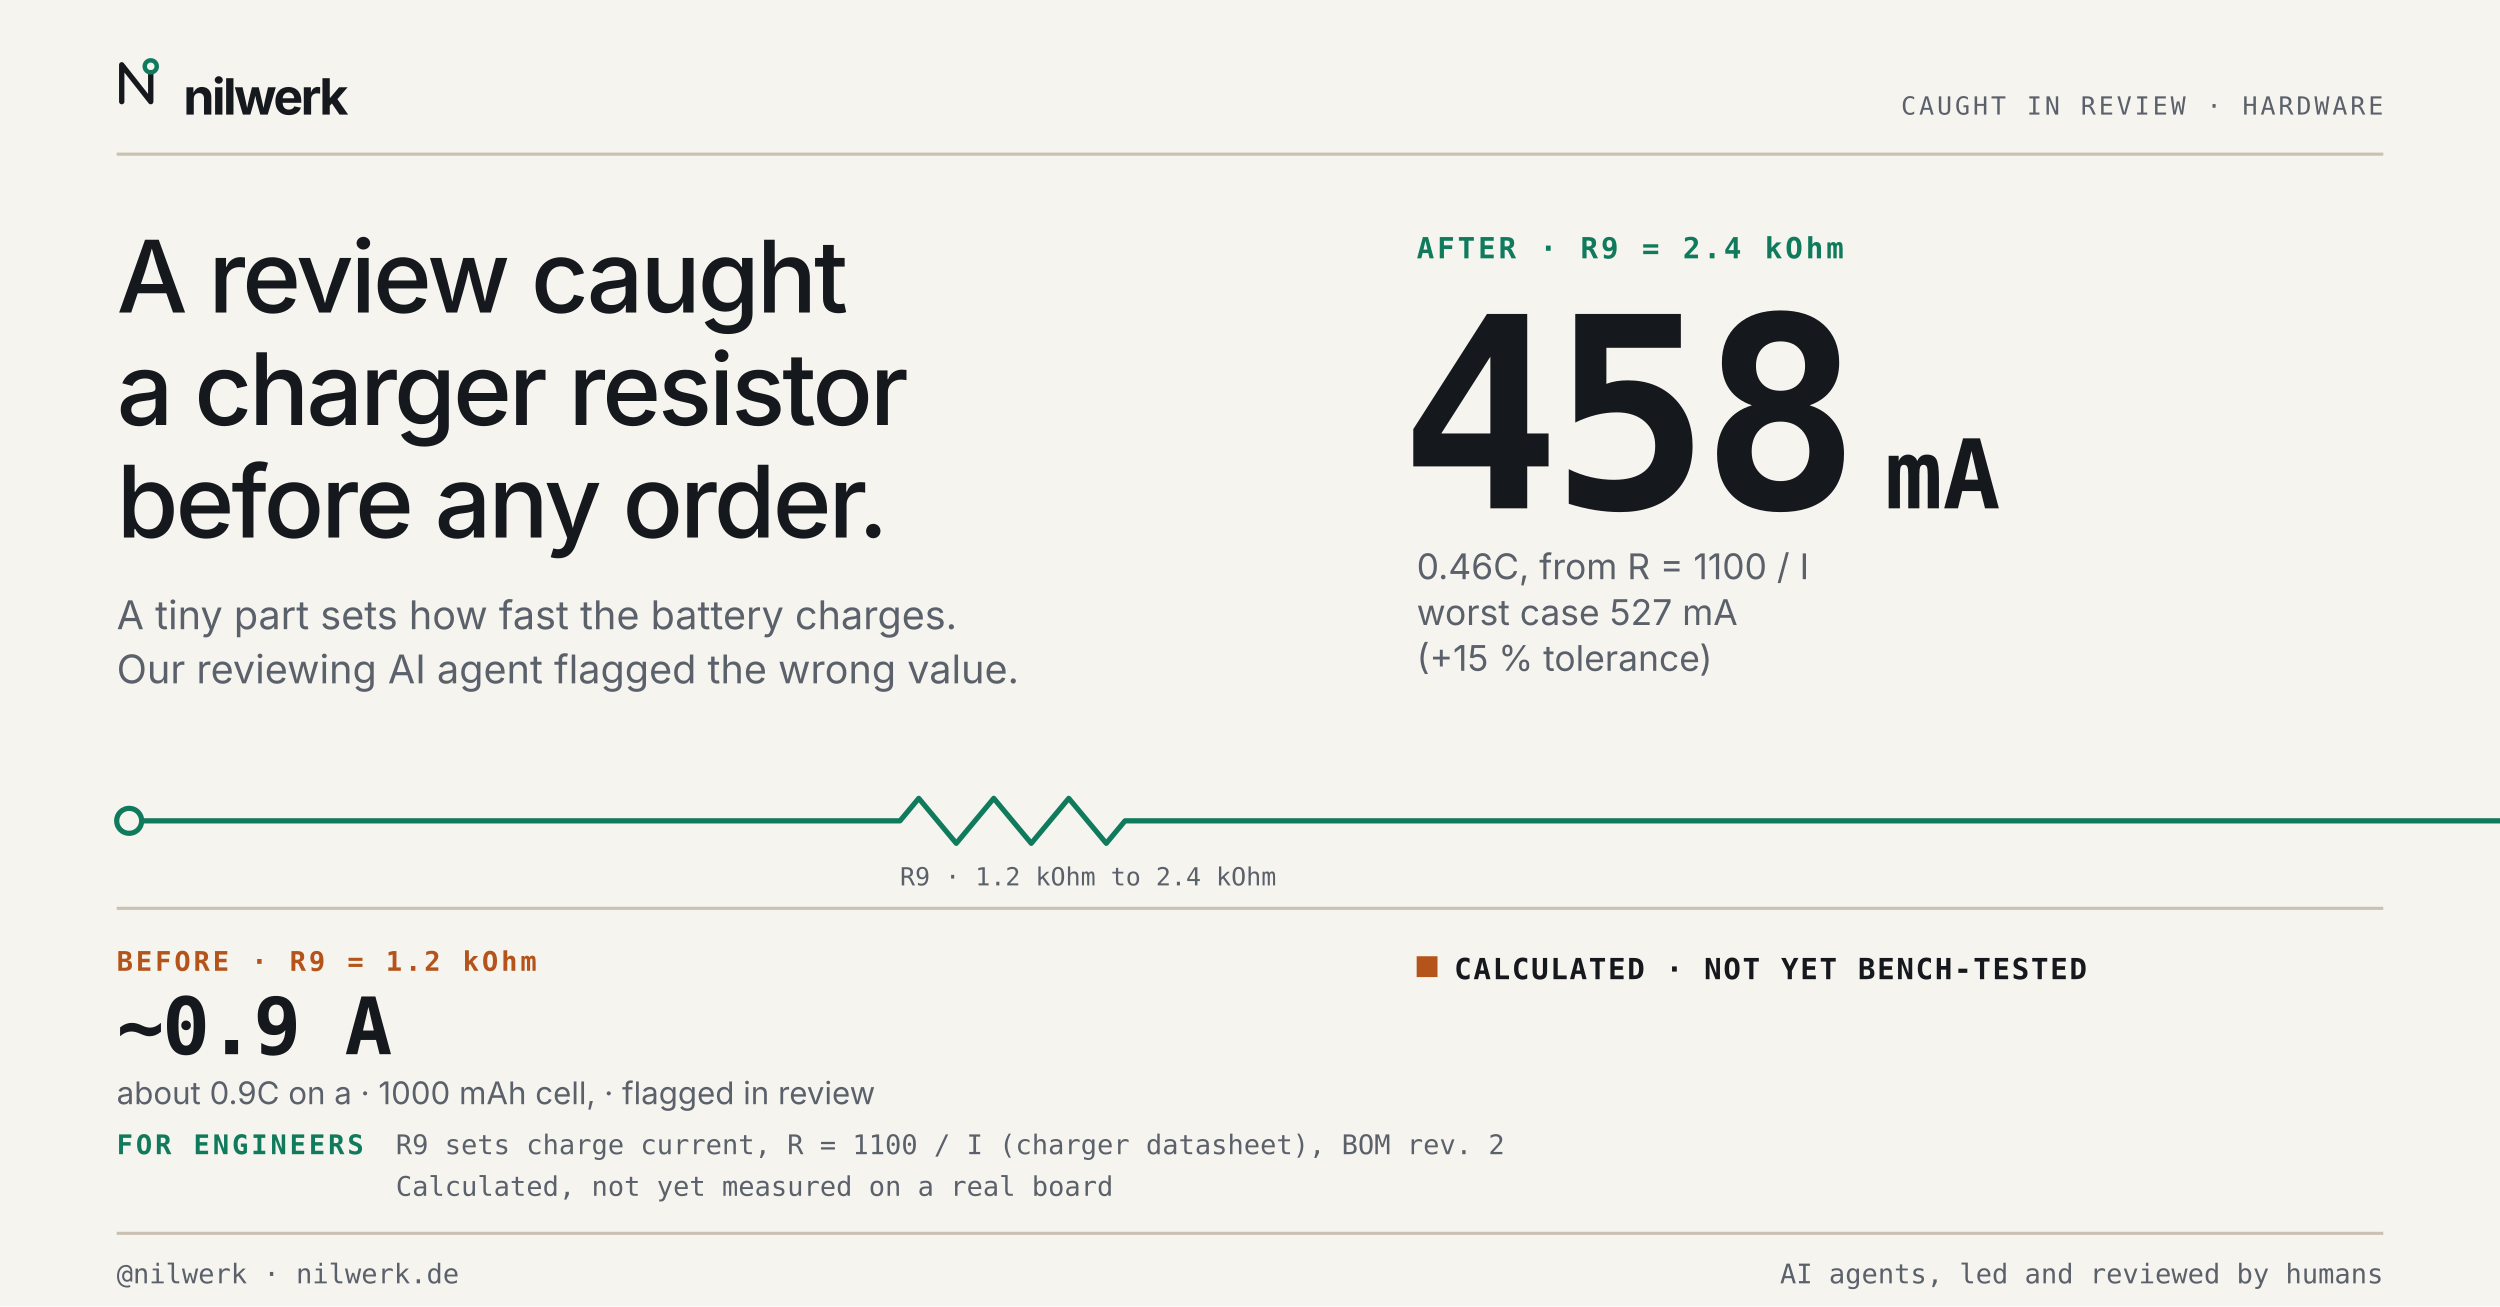
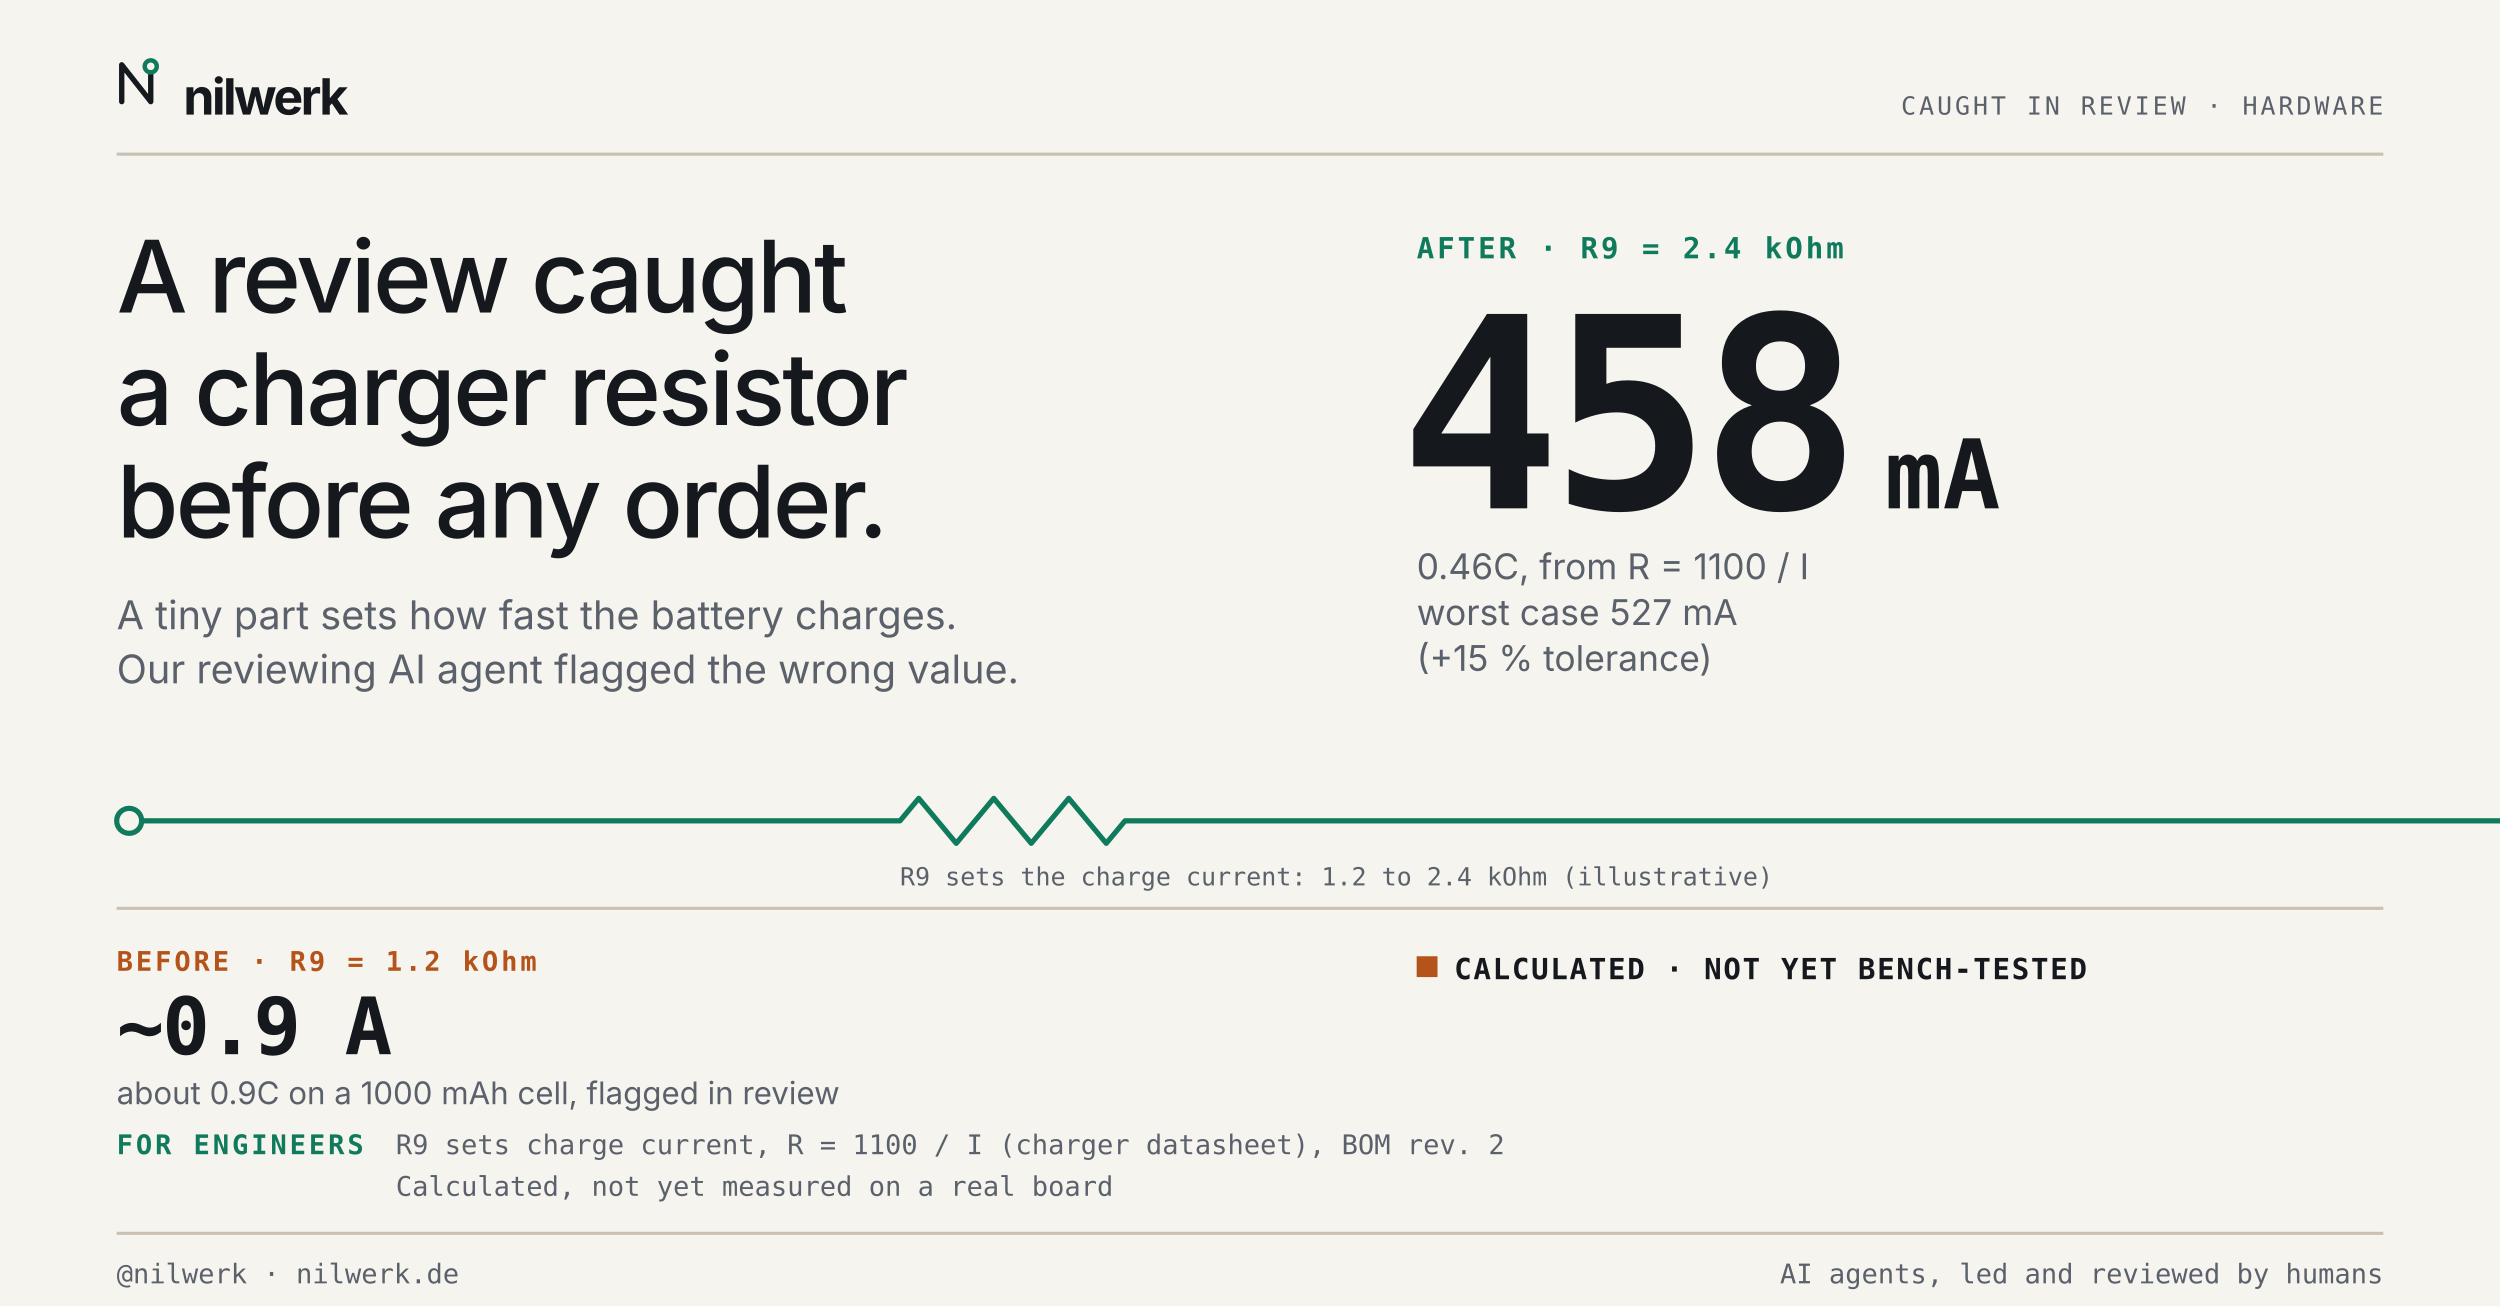
<svg xmlns="http://www.w3.org/2000/svg" width="1200" height="627" viewBox="0 0 1200 627" role="img" aria-label="A review caught a charger resistor before any order.">
  <rect width="1200" height="627" fill="#f6f4ef" />
  <g transform="translate(52 22.0) scale(1.071429)" fill="none" stroke-linecap="round" stroke-linejoin="round">
    <path d="M6 25V8.5L19 25V12" stroke="#15181d" stroke-width="2.4" />
    <circle cx="19" cy="9.2" r="2.7" stroke="#0f7a5c" stroke-width="2" />
  </g>
  <text x="88" y="55" font-family="'Space Grotesk', Inter, sans-serif" font-weight="700" font-size="24" letter-spacing="-1.2" fill="#15181d">nilwerk</text>
  <text x="1144" y="55" text-anchor="end" font-family="'JetBrains Mono', monospace" font-size="12" letter-spacing="1.4" fill="#5b616b">CAUGHT IN REVIEW · HARDWARE</text>
  <line x1="56" y1="74" x2="1144" y2="74" stroke="#c9c2b3" stroke-width="1.5" />
  <g font-family="'Space Grotesk', Inter, sans-serif" font-weight="500" font-size="48" letter-spacing="-1.4" fill="#15181d">
    <text x="56" y="150">A review caught</text>
    <text x="56" y="204">a charger resistor</text>
    <text x="56" y="258">before any order.</text>
  </g>
  <g font-family="Inter, sans-serif" font-size="19" fill="#5b616b">
    <text x="56" y="302">A tiny part sets how fast the battery charges.</text>
    <text x="56" y="328">Our reviewing AI agent flagged the wrong value.</text>
  </g>
  <text x="680" y="124" font-family="'JetBrains Mono', monospace" font-weight="600" font-size="14" letter-spacing="1.4" fill="#0f7a5c">AFTER · R9 = 2.4 kOhm</text>
  <text x="672" y="244" font-family="'JetBrains Mono', monospace" font-weight="600" font-size="128" letter-spacing="-5" fill="#15181d">458<tspan font-size="0.36em" letter-spacing="0" dx="0.25em">mA</tspan>
  </text>
  <g font-family="Inter, sans-serif" font-size="17" fill="#5b616b">
    <text x="680" y="278">0.46C, from R = 1100 / I</text>
    <text x="680" y="300">worst case 527 mA</text>
    <text x="680" y="322">(+15 % tolerance)</text>
  </g>
  <g transform="translate(0 372)">
    <circle cx="62" cy="22" r="6" fill="none" stroke="#0f7a5c" stroke-width="2.5" />
    <path d="M68,22 H432 L441.0,11.2 L459.0,32.8 L477.0,11.2 L495.0,32.8 L513.0,11.2 L531.0,32.8 L540.0,22.0 H1210" fill="none" stroke="#0f7a5c" stroke-width="2.5" stroke-linejoin="round" />
-     <text x="432" y="53" font-family="'JetBrains Mono', monospace" font-size="12" fill="#5b616b">R9 · 1.2 kOhm to 2.4 kOhm</text>
+     <text x="432" y="53" font-family="'JetBrains Mono', monospace" font-size="12" fill="#5b616b">R9 sets the charge current: 1.2 to 2.4 kOhm (illustrative)</text>
  </g>
  <line x1="56" y1="436" x2="1144" y2="436" stroke="#c9c2b3" stroke-width="1.5" />
  <text x="56" y="466" font-family="'JetBrains Mono', monospace" font-weight="600" font-size="13" letter-spacing="1.4" fill="#b4541a">BEFORE · R9 = 1.2 kOhm</text>
  <text x="56" y="506" font-family="'JetBrains Mono', monospace" font-weight="600" font-size="38" letter-spacing="-1" fill="#15181d">~0.9 A</text>
-   <text x="56" y="530" font-family="Inter, sans-serif" font-size="15" fill="#5b616b">about 0.9C on a · 1000 mAh cell, · flagged in review</text>
+   <text x="56" y="530" font-family="Inter, sans-serif" font-size="15" fill="#5b616b">about 0.9C on a 1000 mAh cell, flagged in review</text>
  <rect x="680" y="459" width="10" height="10" fill="#b4541a" />
  <text x="698" y="470" font-family="'JetBrains Mono', monospace" font-weight="600" font-size="14" letter-spacing="0.8" fill="#15181d">CALCULATED · NOT YET BENCH-TESTED</text>
  <text x="56" y="554" font-family="'JetBrains Mono', monospace" font-weight="600" font-size="13" letter-spacing="1.4" fill="#0f7a5c">FOR ENGINEERS</text>
  <g font-family="'JetBrains Mono', monospace" font-size="13" fill="#5b616b">
    <text x="190" y="554">R9 sets charge current, R = 1100 / I (charger datasheet), BOM rev. 2</text>
    <text x="190" y="574">Calculated, not yet measured on a real board</text>
  </g>
  <line x1="56" y1="592" x2="1144" y2="592" stroke="#c9c2b3" stroke-width="1.5" />
  <g font-family="'JetBrains Mono', monospace" font-size="13" fill="#5b616b">
    <text x="56" y="616">@nilwerk · nilwerk.de</text>
    <text x="1144" y="616" text-anchor="end">AI agents, led and reviewed by humans</text>
  </g>
</svg>
